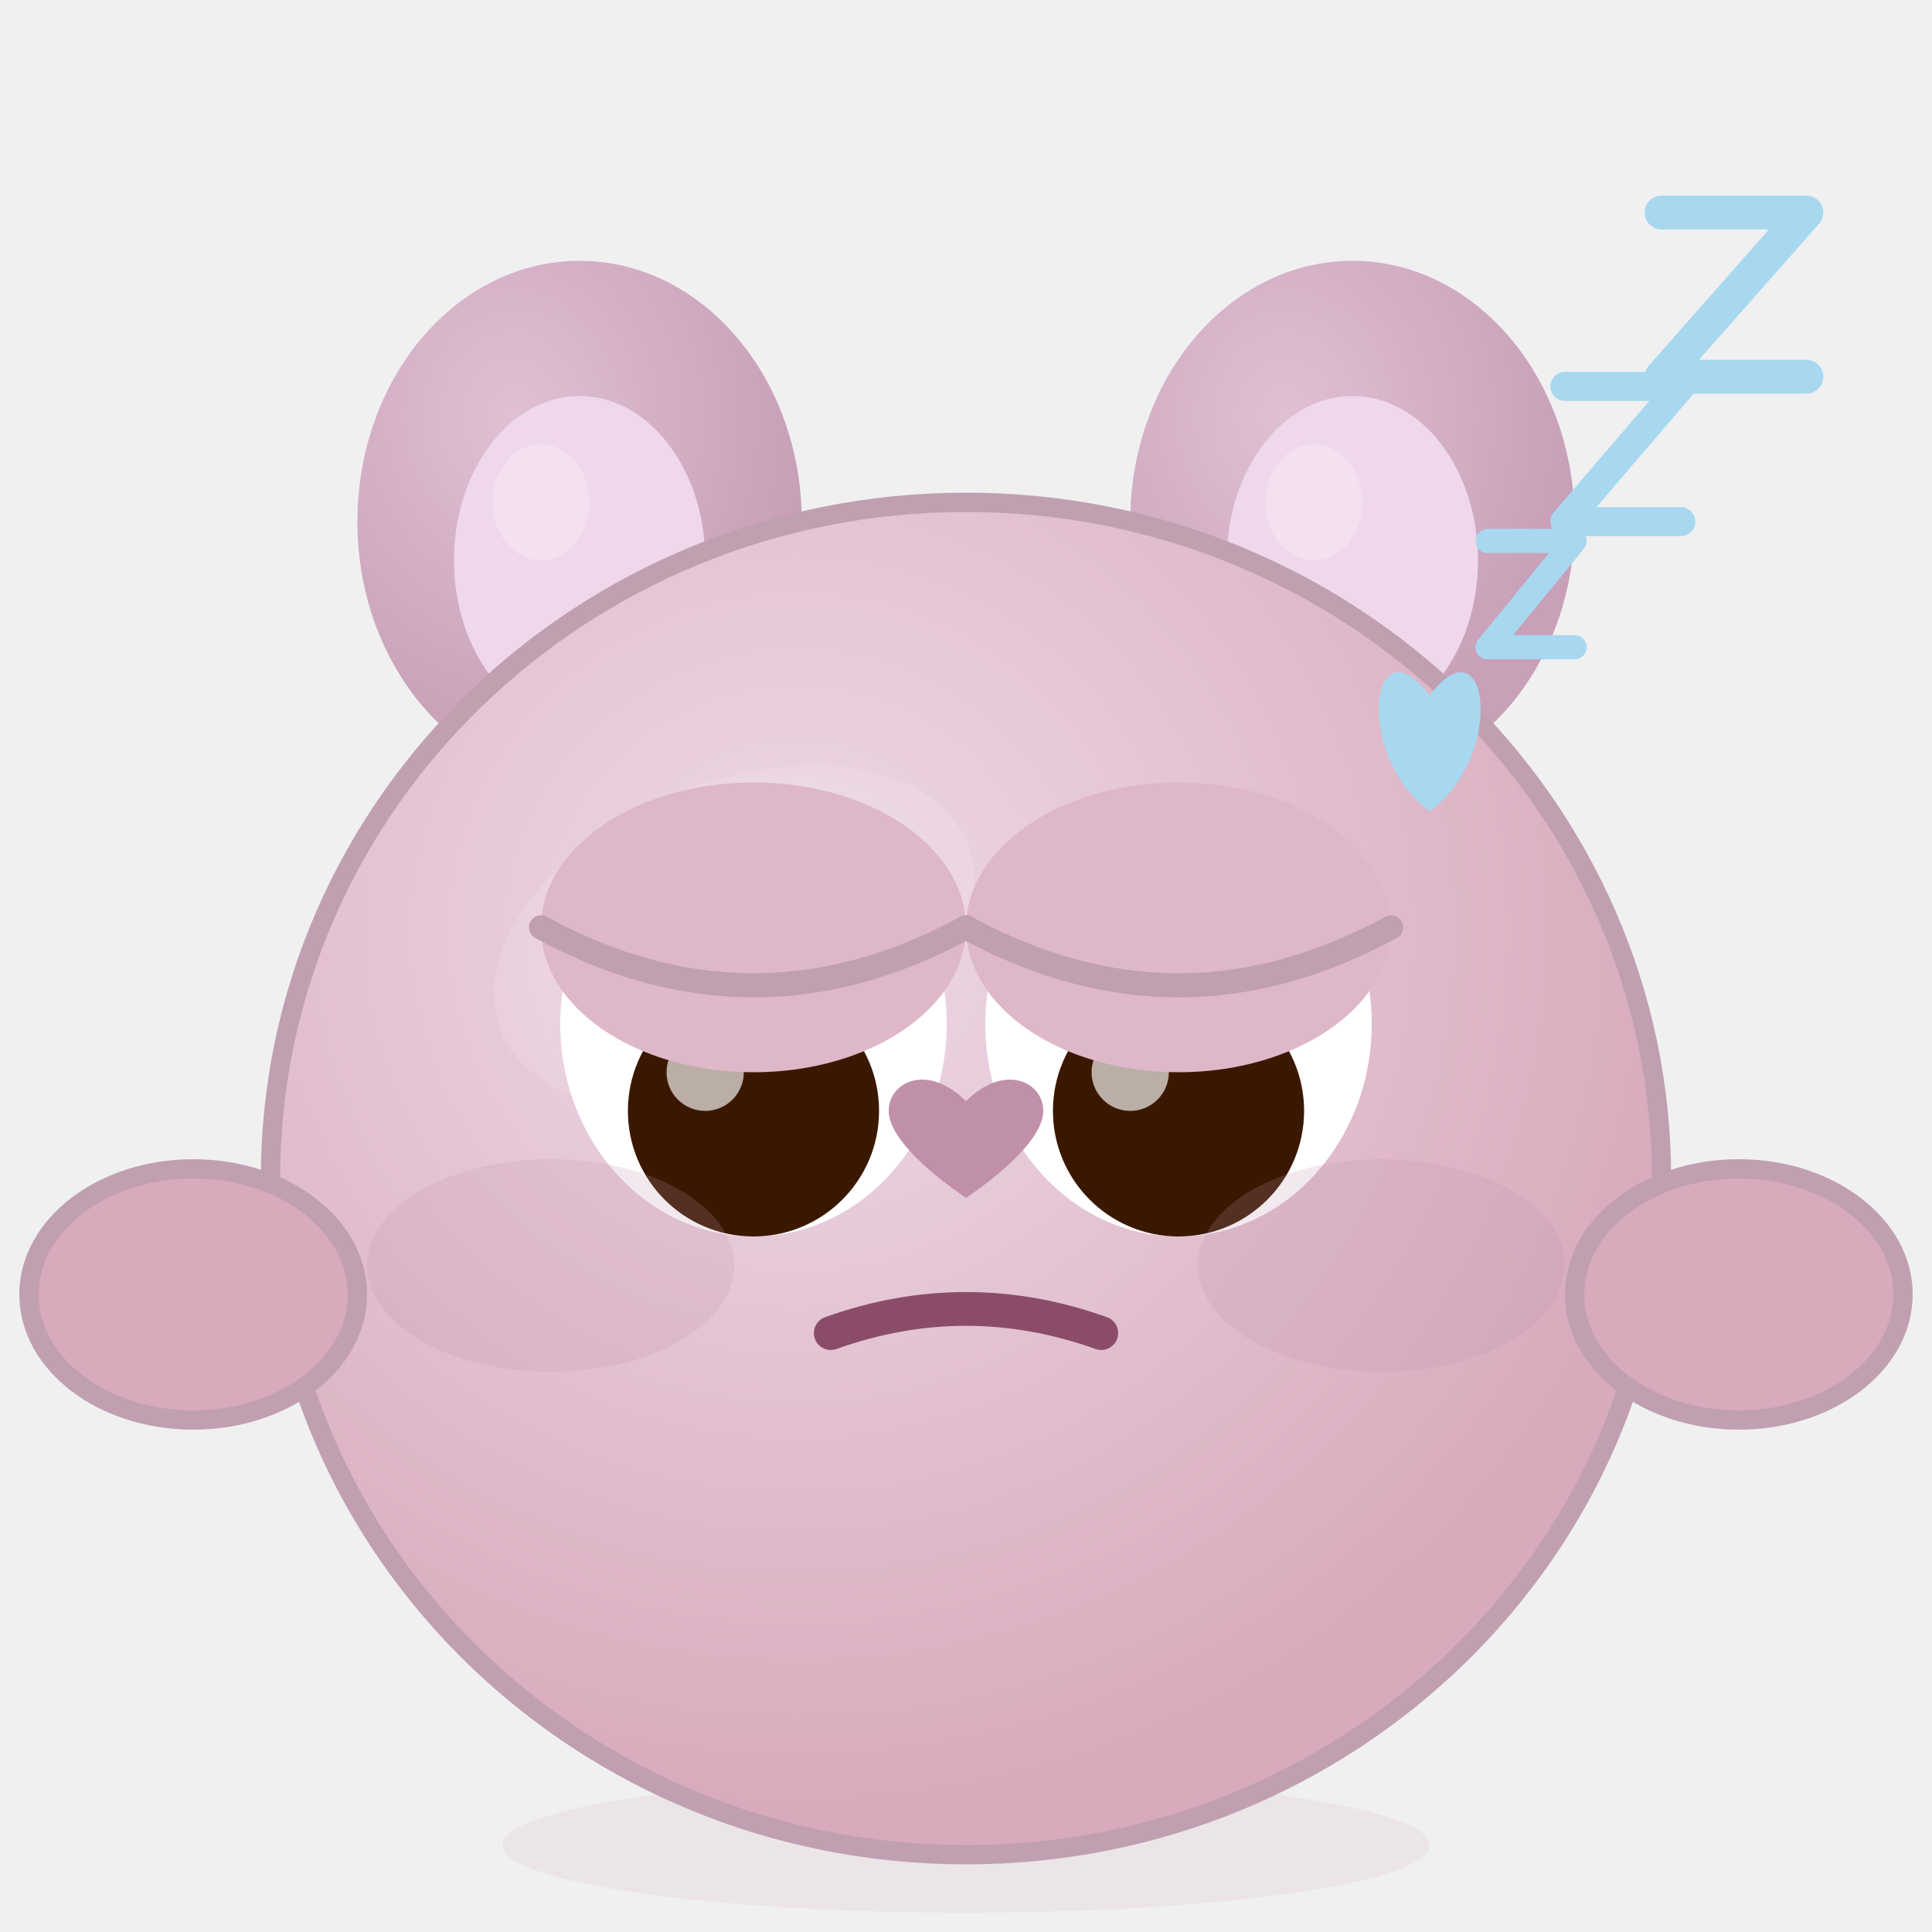
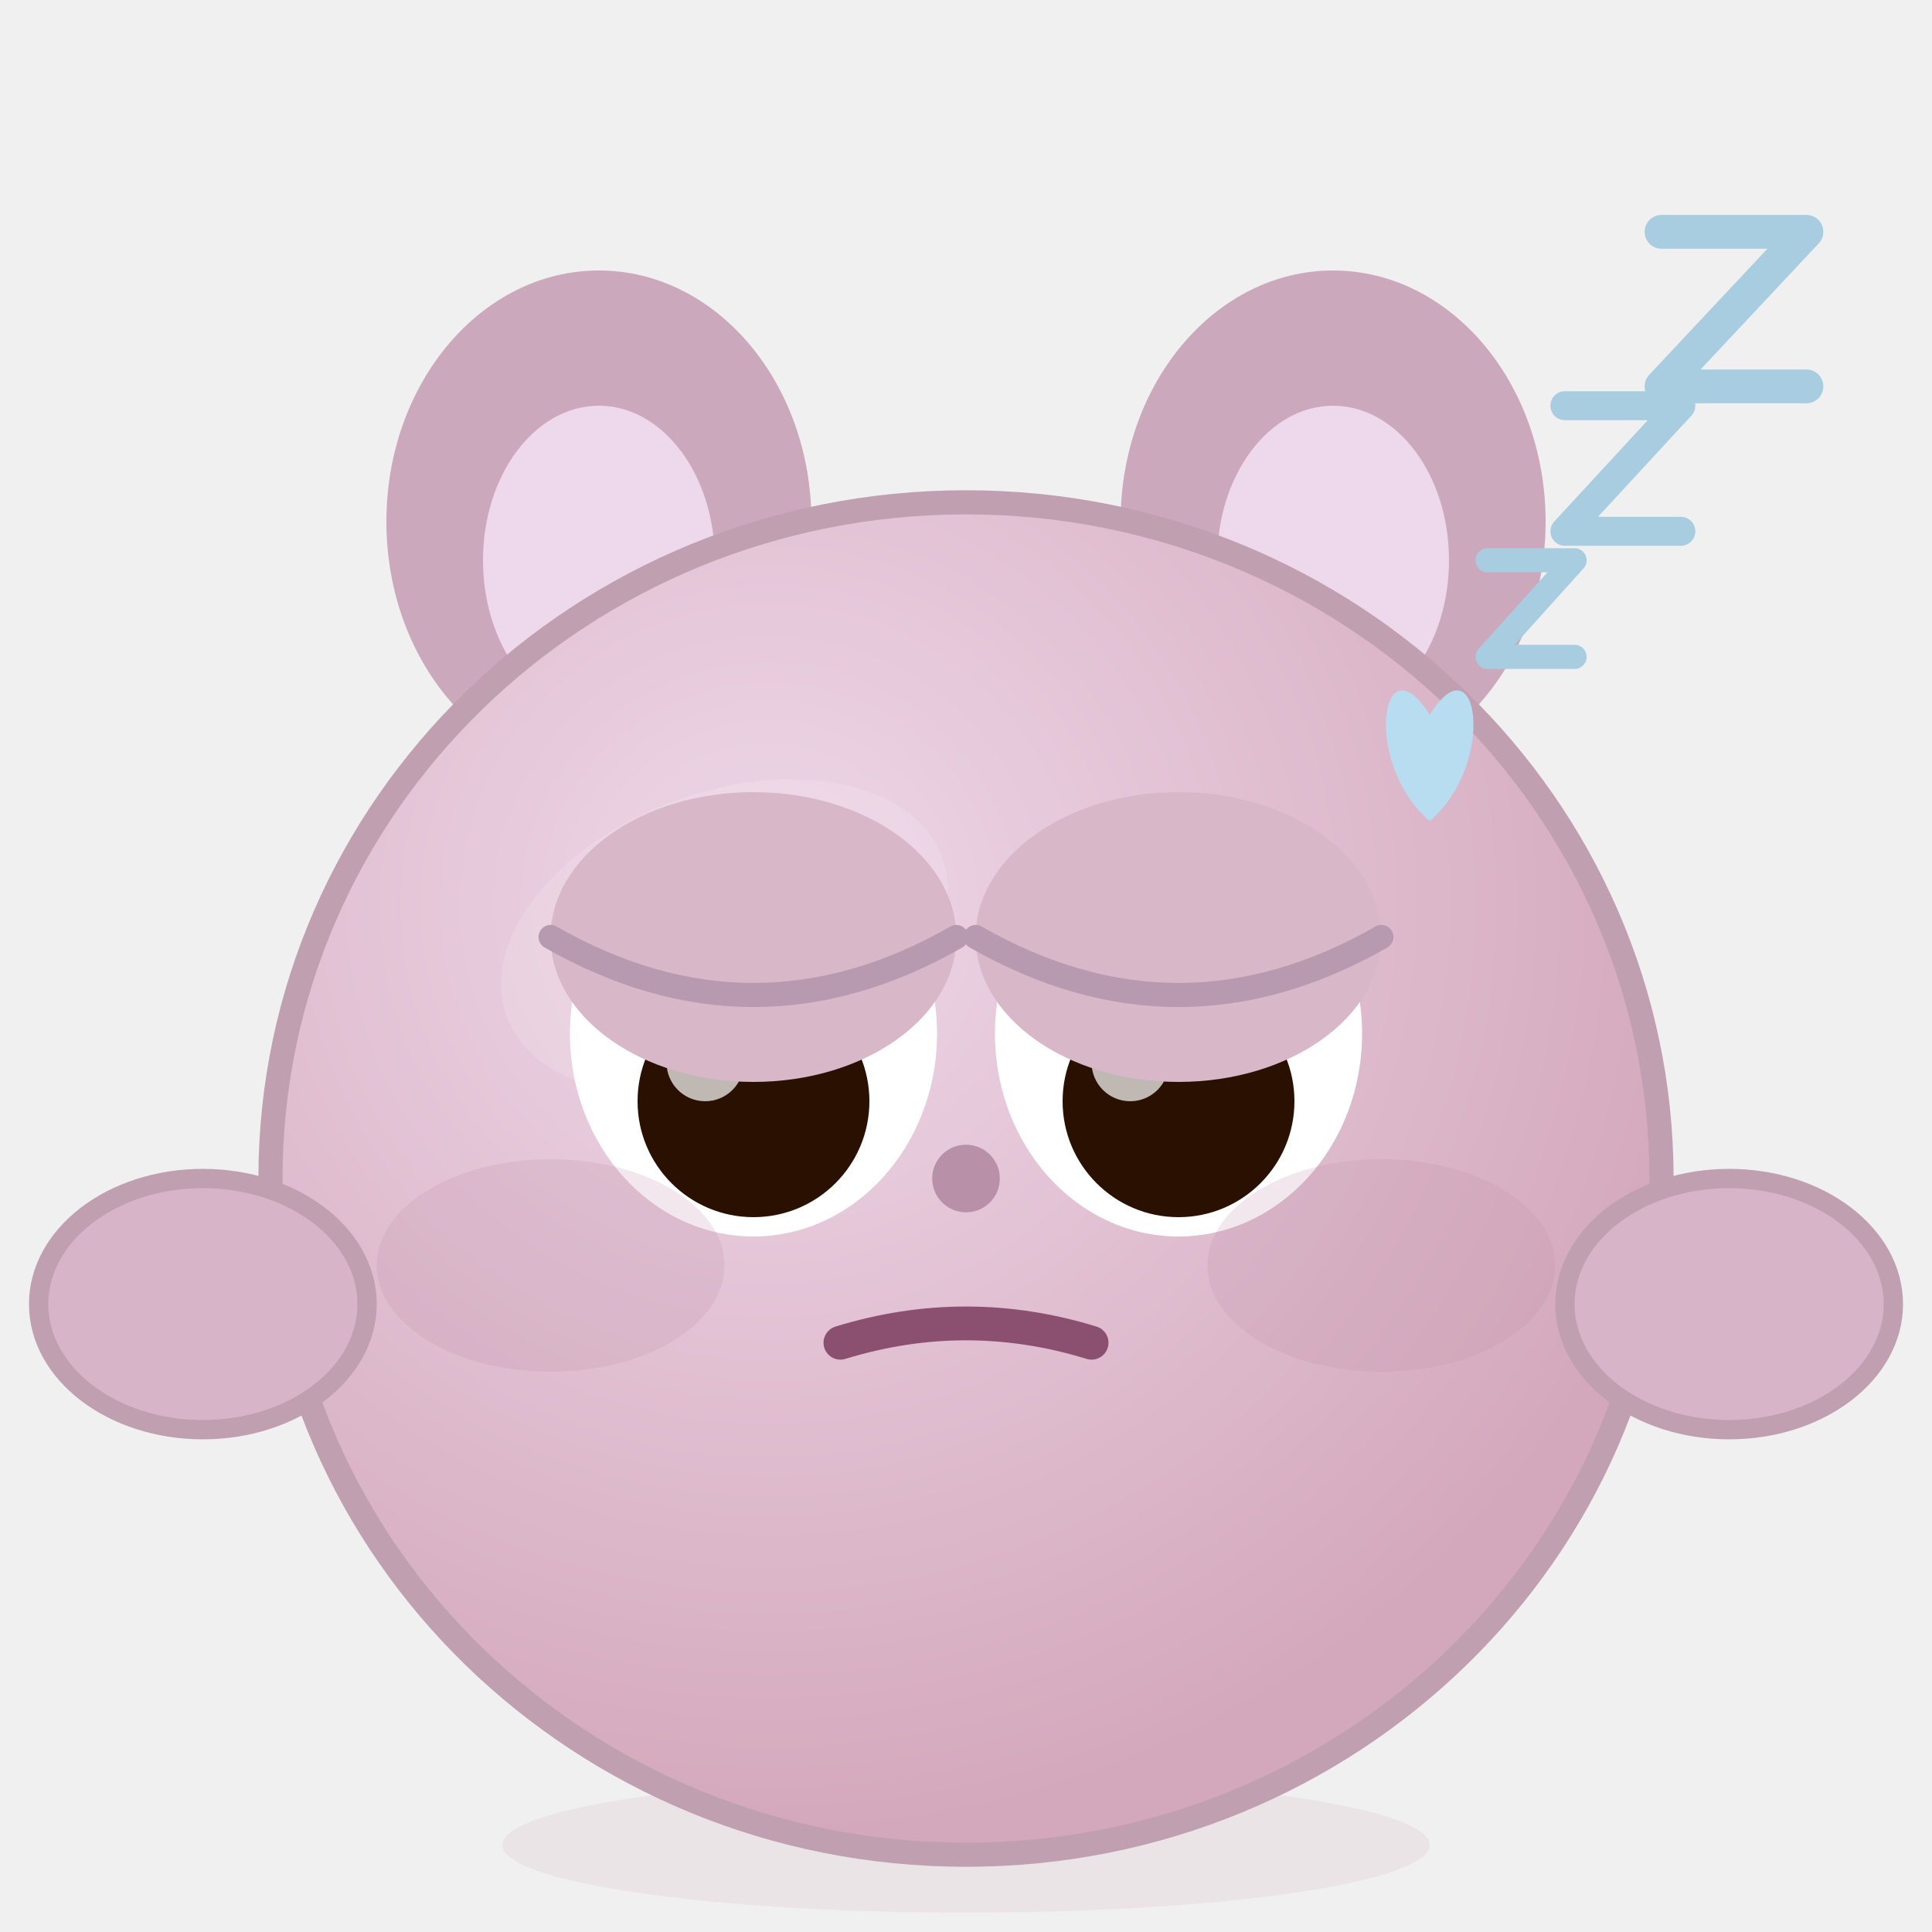
<svg xmlns="http://www.w3.org/2000/svg" viewBox="0 0 200 200">
  <defs>
-     <radialGradient id="bodyT" cx="38%" cy="32%" r="65%">
-       <stop offset="0%" stop-color="#EEDAE8" />
-       <stop offset="100%" stop-color="#D8AABB" />
-     </radialGradient>
-     <radialGradient id="earT" cx="35%" cy="30%" r="65%">
-       <stop offset="0%" stop-color="#E0C0D4" />
-       <stop offset="100%" stop-color="#C8A0B8" />
+     <radialGradient id="bodyT" cx="36%" cy="30%" r="68%">
+       <stop offset="0%" stop-color="#EED8E8" />
+       <stop offset="100%" stop-color="#D4A8BC" />
    </radialGradient>
  </defs>
-   <ellipse cx="100" cy="191" rx="48" ry="7" fill="#C090A8" opacity="0.12" />
-   <ellipse cx="60" cy="54" rx="23" ry="27" fill="url(#earT)" />
-   <ellipse cx="60" cy="58" rx="13" ry="17" fill="#F0D8EC" />
-   <ellipse cx="56" cy="52" rx="5" ry="6" fill="white" opacity="0.2" />
-   <ellipse cx="140" cy="54" rx="23" ry="27" fill="url(#earT)" />
-   <ellipse cx="140" cy="58" rx="13" ry="17" fill="#F0D8EC" />
-   <ellipse cx="136" cy="52" rx="5" ry="6" fill="white" opacity="0.2" />
+   <ellipse cx="100" cy="191" rx="48" ry="7" fill="#C090A8" opacity="0.13" />
+   <ellipse cx="62" cy="54" rx="22" ry="26" fill="#CCA8BC" />
+   <ellipse cx="62" cy="58" rx="12" ry="16" fill="#EED8EC" />
+   <ellipse cx="138" cy="54" rx="22" ry="26" fill="#CCA8BC" />
+   <ellipse cx="138" cy="58" rx="12" ry="16" fill="#EED8EC" />
  <ellipse cx="100" cy="122" rx="72" ry="70" fill="url(#bodyT)" />
-   <ellipse cx="100" cy="122" rx="72" ry="70" fill="none" stroke="#C0A0B0" stroke-width="2" />
-   <ellipse cx="76" cy="97" rx="26" ry="16" fill="white" opacity="0.12" transform="rotate(-22 76 97)" />
-   <ellipse cx="20" cy="134" rx="17" ry="13" fill="#D8AABB" stroke="#C0A0B0" stroke-width="2" />
-   <ellipse cx="180" cy="134" rx="17" ry="13" fill="#D8AABB" stroke="#C0A0B0" stroke-width="2" />
-   <ellipse cx="78" cy="106" rx="20" ry="22" fill="white" />
-   <ellipse cx="122" cy="106" rx="20" ry="22" fill="white" />
-   <circle cx="78" cy="115" r="13" fill="#3A1800" />
-   <circle cx="122" cy="115" r="13" fill="#3A1800" />
-   <circle cx="73" cy="111" r="4" fill="white" opacity="0.65" />
-   <circle cx="117" cy="111" r="4" fill="white" opacity="0.65" />
-   <ellipse cx="78" cy="96" rx="22" ry="15" fill="#DEB8C8" />
-   <ellipse cx="122" cy="96" rx="22" ry="15" fill="#DEB8C8" />
-   <path d="M 56 96 Q 78 108 100 96" stroke="#C0A0B0" stroke-width="2.5" fill="none" stroke-linecap="round" />
-   <path d="M 100 96 Q 122 108 144 96" stroke="#C0A0B0" stroke-width="2.5" fill="none" stroke-linecap="round" />
-   <path d="M 100 124 C 97 122 92 118 92 115 C 92 112 96 110 100 114 C 104 110 108 112 108 115 C 108 118 103 122 100 124 Z" fill="#C090A8" />
-   <ellipse cx="57" cy="131" rx="19" ry="11" fill="#C090A8" opacity="0.2" />
-   <ellipse cx="143" cy="131" rx="19" ry="11" fill="#C090A8" opacity="0.2" />
-   <path d="M 86 138 Q 100 133 114 138" stroke="#8B4C6A" stroke-width="3.5" fill="none" stroke-linecap="round" />
-   <path d="M 148 72 C 142 64 140 78 148 84 C 156 78 154 64 148 72 Z" fill="#A8D8F0" />
-   <path d="M 154 56 L 163 56 L 154 67 L 163 67" stroke="#A8D8F0" stroke-width="2.5" fill="none" stroke-linecap="round" stroke-linejoin="round" />
-   <path d="M 162 40 L 174 40 L 162 54 L 174 54" stroke="#A8D8F0" stroke-width="3" fill="none" stroke-linecap="round" stroke-linejoin="round" />
-   <path d="M 172 22 L 187 22 L 172 39 L 187 39" stroke="#A8D8F0" stroke-width="3.5" fill="none" stroke-linecap="round" stroke-linejoin="round" />
+   <ellipse cx="100" cy="122" rx="72" ry="70" fill="none" stroke="#C0A0B0" stroke-width="2.5" />
+   <ellipse cx="75" cy="97" rx="24" ry="15" fill="white" opacity="0.13" transform="rotate(-20 75 97)" />
+   <ellipse cx="21" cy="135" rx="17" ry="13" fill="#D8B4C8" stroke="#C0A0B0" stroke-width="2" />
+   <ellipse cx="179" cy="135" rx="17" ry="13" fill="#D8B4C8" stroke="#C0A0B0" stroke-width="2" />
+   <ellipse cx="78" cy="107" rx="19" ry="21" fill="white" />
+   <ellipse cx="122" cy="107" rx="19" ry="21" fill="white" />
+   <circle cx="78" cy="114" r="12" fill="#2A1000" />
+   <circle cx="122" cy="114" r="12" fill="#2A1000" />
+   <circle cx="73" cy="110" r="4" fill="white" opacity="0.7" />
+   <circle cx="117" cy="110" r="4" fill="white" opacity="0.7" />
+   <ellipse cx="78" cy="97" rx="21" ry="15" fill="#D8B8C8" />
+   <ellipse cx="122" cy="97" rx="21" ry="15" fill="#D8B8C8" />
+   <path d="M 57 97 Q 78 109 99 97" stroke="#B89AB0" stroke-width="2.5" fill="none" stroke-linecap="round" />
+   <path d="M 101 97 Q 122 109 143 97" stroke="#B89AB0" stroke-width="2.5" fill="none" stroke-linecap="round" />
+   <circle cx="100" cy="122" r="3.5" fill="#B890A8" />
+   <ellipse cx="57" cy="131" rx="18" ry="11" fill="#C090A8" opacity="0.22" />
+   <ellipse cx="143" cy="131" rx="18" ry="11" fill="#C090A8" opacity="0.22" />
+   <path d="M 87 139 Q 100 135 113 139" stroke="#8B5070" stroke-width="3.5" fill="none" stroke-linecap="round" />
+   <path d="M 148 74 C 143 66 141 79 148 85 C 155 79 153 66 148 74 Z" fill="#B8DCF0" />
+   <path d="M 154 58 L 163 58 L 154 68 L 163 68" stroke="#A8CDE0" stroke-width="2.5" fill="none" stroke-linecap="round" stroke-linejoin="round" />
+   <path d="M 162 42 L 174 42 L 162 55 L 174 55" stroke="#A8CDE0" stroke-width="3" fill="none" stroke-linecap="round" stroke-linejoin="round" />
+   <path d="M 172 24 L 187 24 L 172 40 L 187 40" stroke="#A8CDE0" stroke-width="3.5" fill="none" stroke-linecap="round" stroke-linejoin="round" />
</svg>
